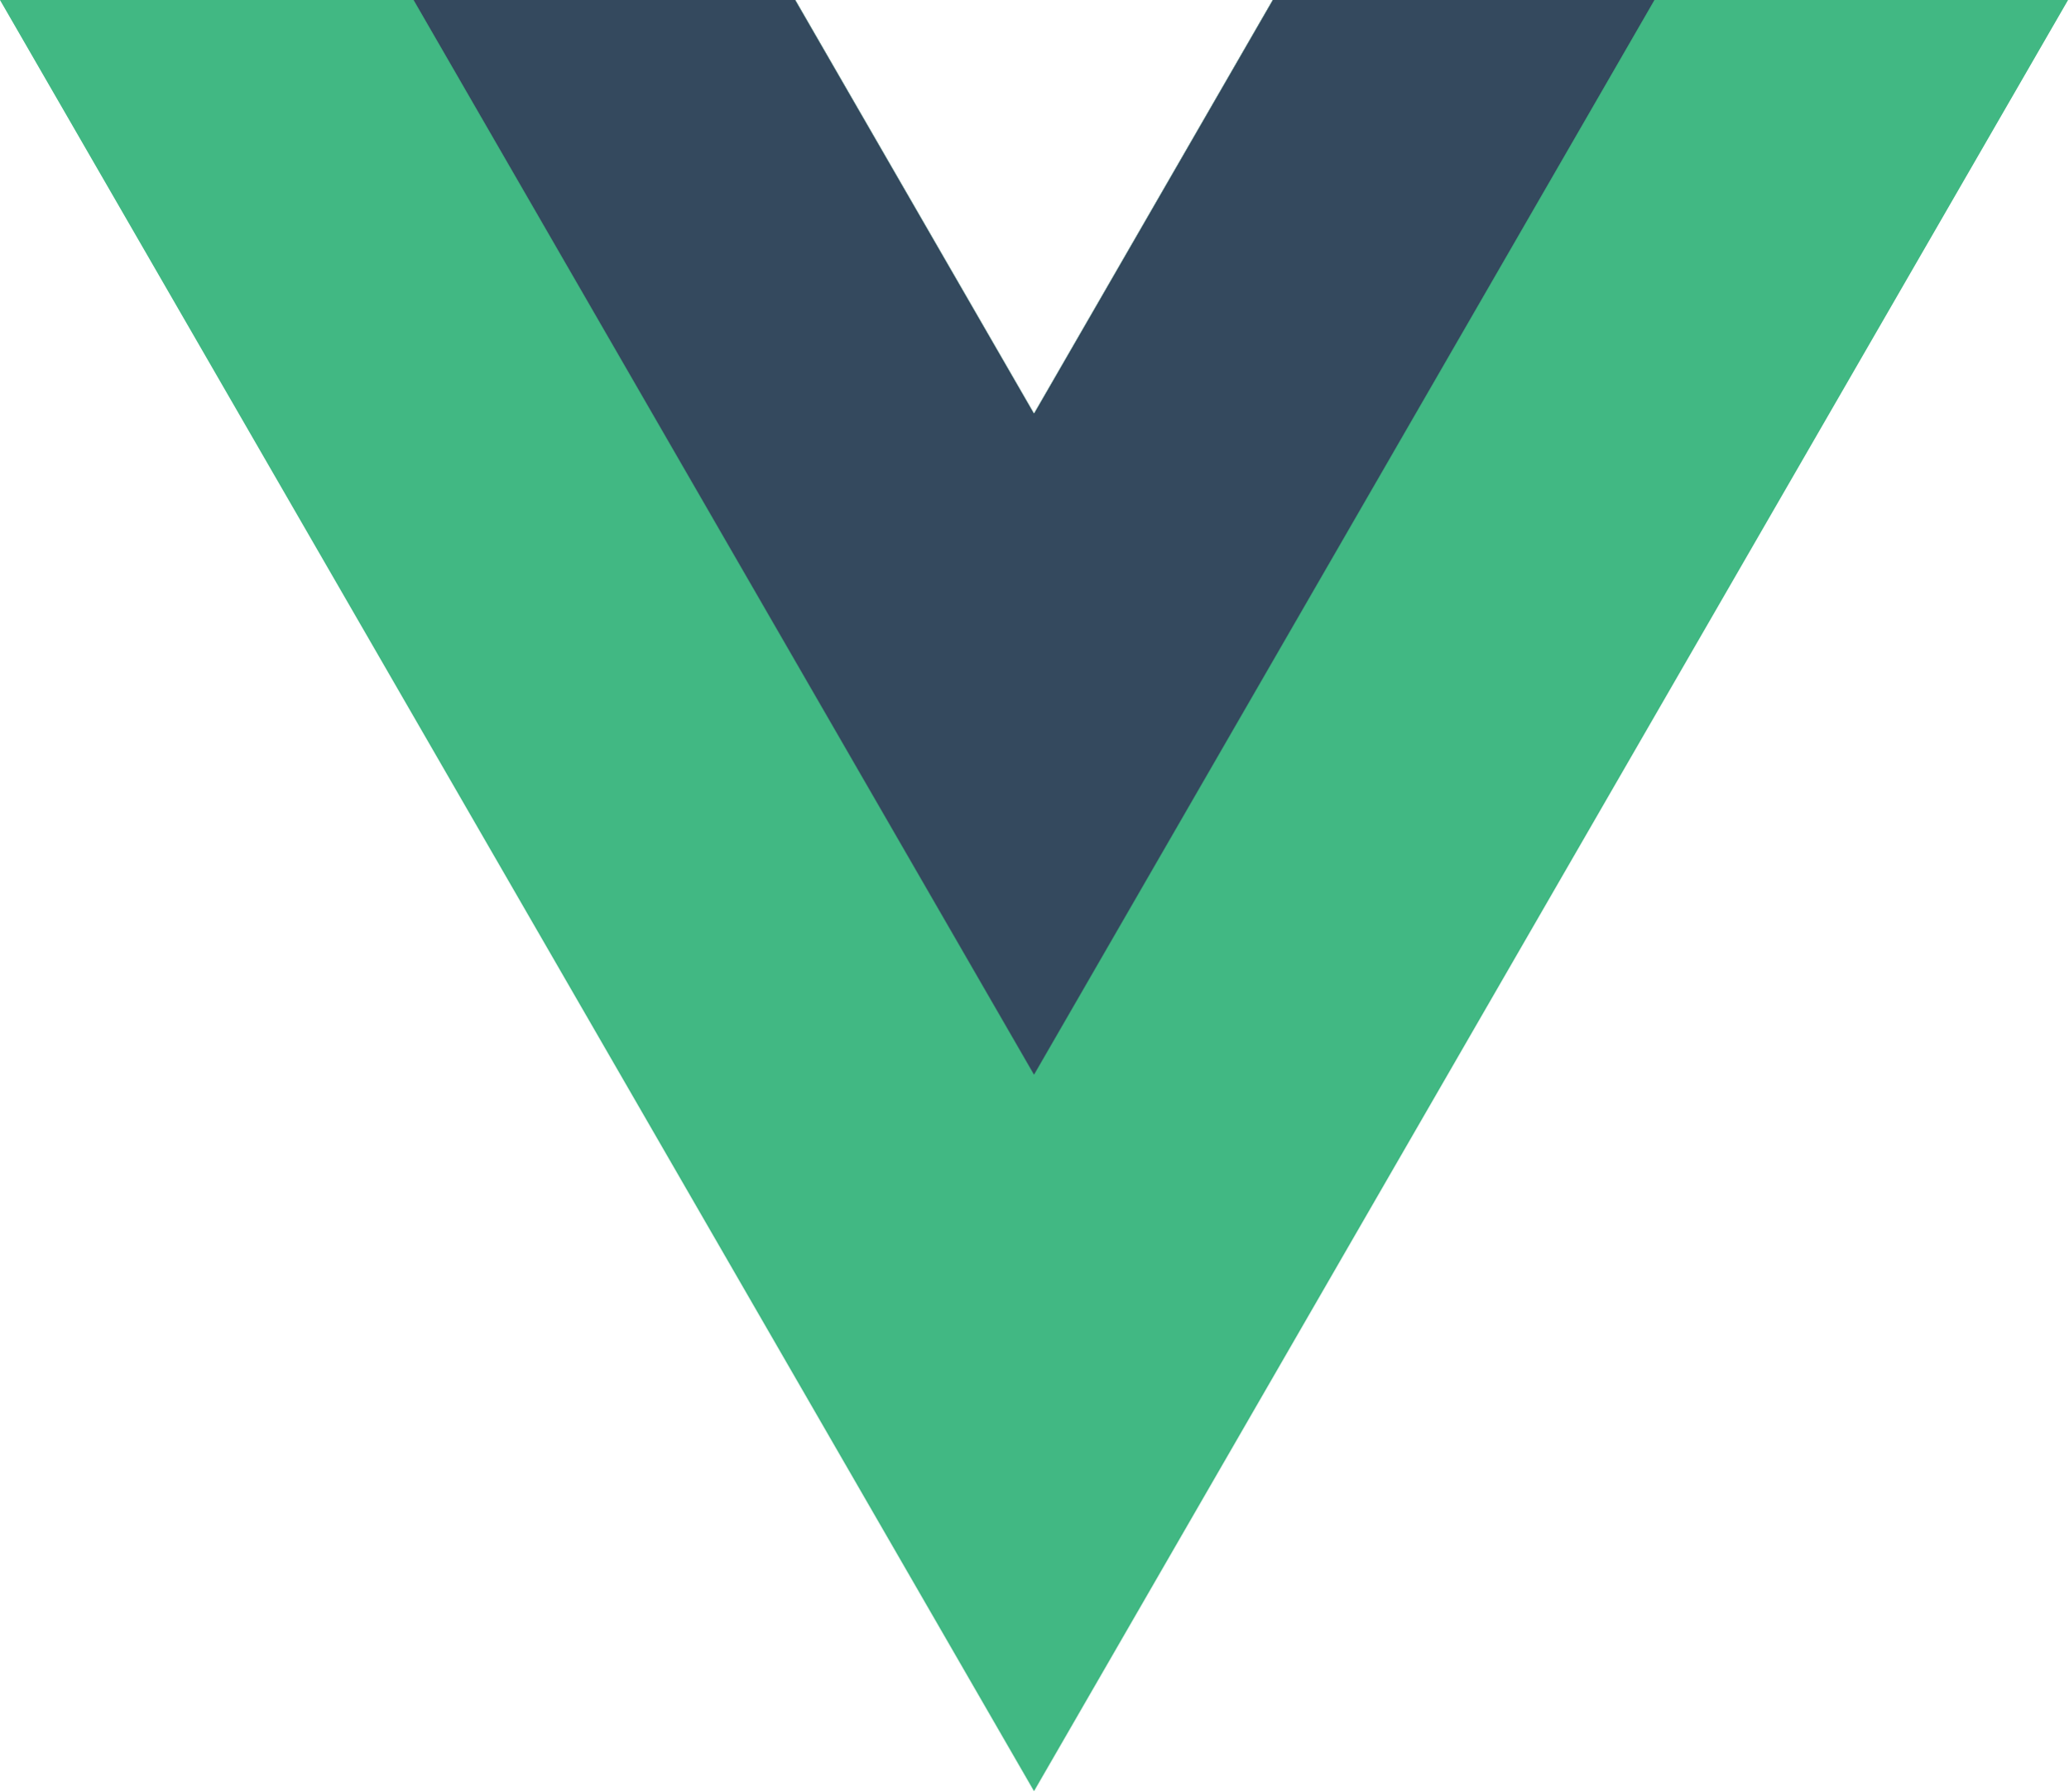
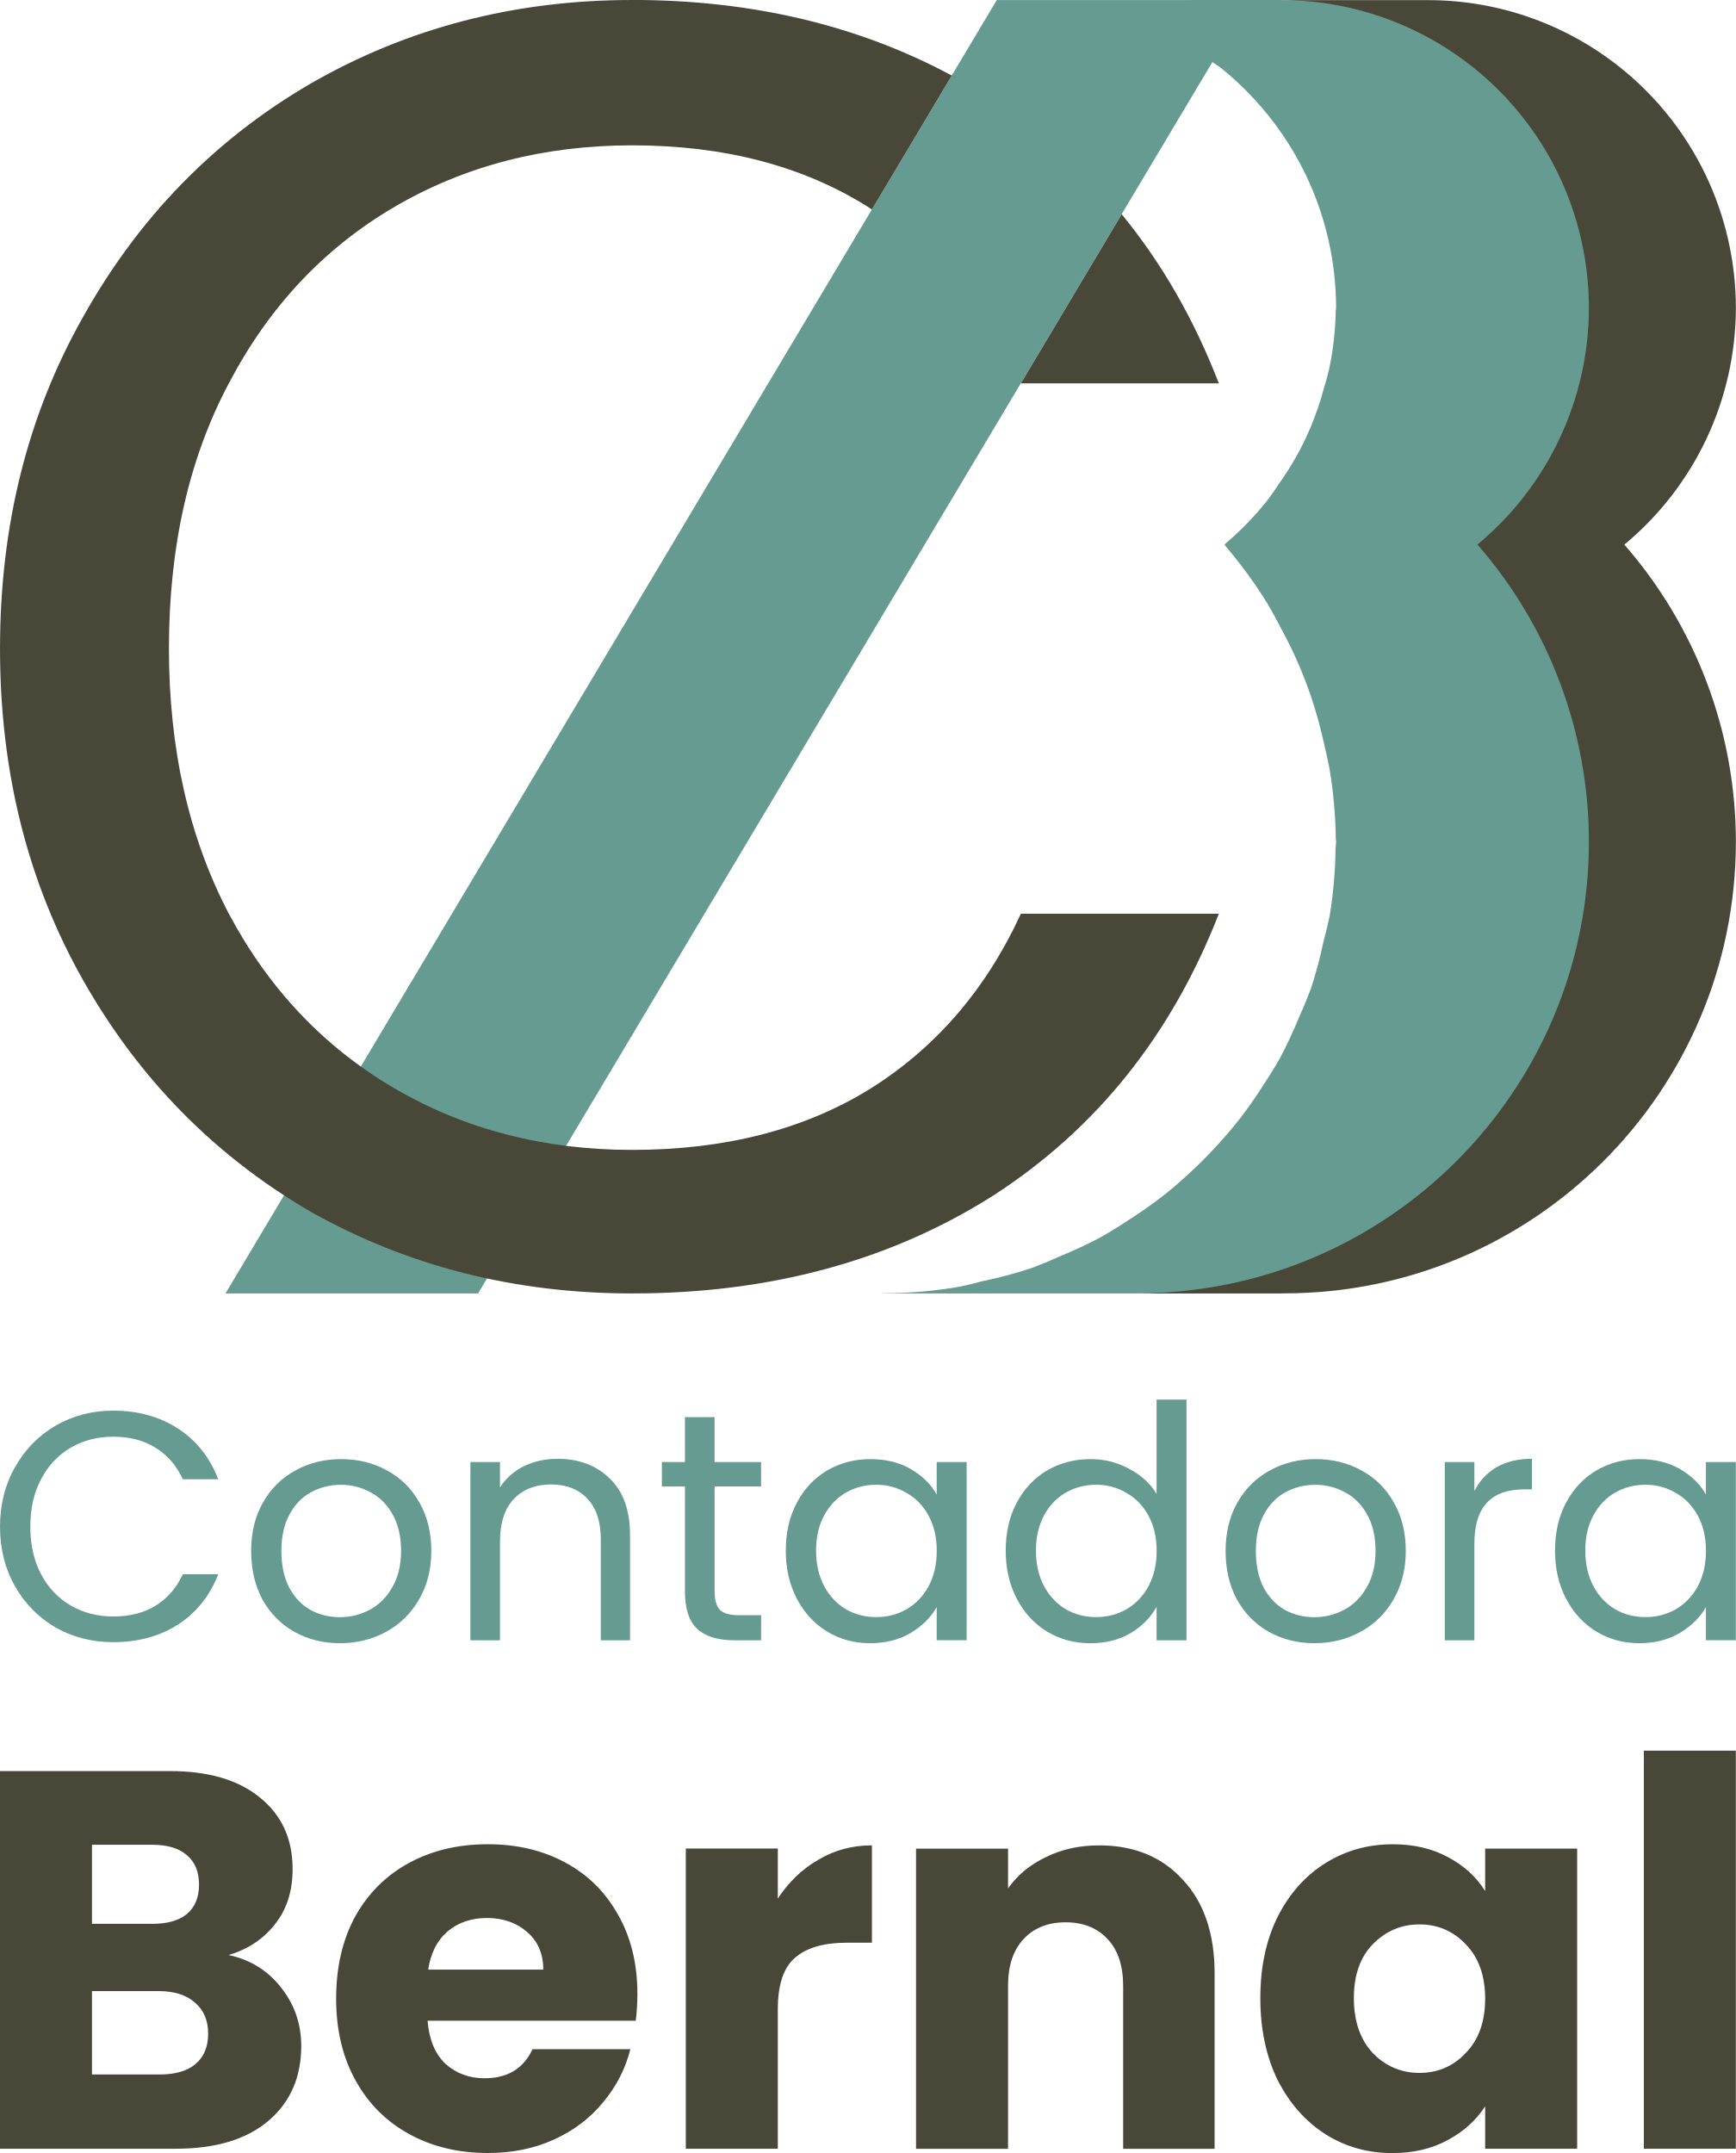
- <svg xmlns="http://www.w3.org/2000/svg" viewBox="0 0 261.76 226.69">
-   <path d="M161.096.001l-30.225 52.351L100.647.001H-.005l130.877 226.688L261.749.001z" fill="#41b883" />
-   <path d="M161.096.001l-30.225 52.351L100.647.001H52.346l78.526 136.01L209.398.001z" fill="#34495e" />
+ <svg xmlns="http://www.w3.org/2000/svg" width="41.831mm" height="51.879mm" viewBox="0 0 41.831 51.879" version="1.1" id="svg1" xml:space="preserve">
+   <defs id="defs1" />
+   <g id="layer1" transform="translate(-118.0327,-19.47672)">
+     <g id="g124" transform="translate(-181.622,-105.2393)">
+       <path style="-inkscape-font-specification:'Poppins Bold';fill:#494737;fill-opacity:1;stroke-width:2.067;stroke-linecap:round;stroke-linejoin:round;paint-order:stroke fill markers" d="m 305.164,171.825 q 0.791,0.169 1.27,0.791 0.48,0.609 0.48,1.4 0,1.141 -0.804,1.815 -0.791,0.661 -2.217,0.661 h -4.239 v -9.1 h 4.096 q 1.387,0 2.165,0.635 0.791,0.635 0.791,1.724 0,0.804 -0.428,1.335 -0.415,0.531 -1.115,0.739 z m -3.293,-0.752 h 1.452 q 0.544,0 0.83,-0.233 0.298,-0.246 0.298,-0.713 0,-0.467 -0.298,-0.713 -0.285,-0.246 -0.83,-0.246 h -1.452 z m 1.633,3.63 q 0.557,0 0.856,-0.246 0.311,-0.259 0.311,-0.739 0,-0.48 -0.324,-0.752 -0.311,-0.272 -0.869,-0.272 h -1.607 v 2.009 z m 11.511,-1.944 q 0,0.311 -0.039,0.648 h -5.017 q 0.052,0.674 0.428,1.037 0.389,0.35 0.946,0.35 0.83,0 1.154,-0.7 h 2.359 q -0.181,0.713 -0.661,1.283 -0.467,0.57 -1.18,0.894 -0.713,0.324 -1.594,0.324 -1.063,0 -1.893,-0.454 -0.83,-0.454 -1.296,-1.296 -0.467,-0.843 -0.467,-1.97 0,-1.128 0.454,-1.97 0.467,-0.843 1.296,-1.296 0.83,-0.454 1.906,-0.454 1.05,0 1.867,0.441 0.817,0.441 1.27,1.257 0.467,0.817 0.467,1.906 z m -2.268,-0.583 q 0,-0.57 -0.389,-0.907 -0.389,-0.337 -0.972,-0.337 -0.557,0 -0.946,0.324 -0.376,0.324 -0.467,0.92 z m 5.652,-1.711 q 0.389,-0.596 0.972,-0.933 0.583,-0.35 1.296,-0.35 v 2.346 h -0.609 q -0.83,0 -1.244,0.363 -0.415,0.35 -0.415,1.244 v 3.357 h -2.217 v -7.233 h 2.217 z m 7.739,-1.283 q 1.27,0 2.022,0.83 0.765,0.817 0.765,2.256 v 4.226 h -2.204 v -3.928 q 0,-0.726 -0.376,-1.128 -0.376,-0.402 -1.011,-0.402 -0.635,0 -1.011,0.402 -0.376,0.402 -0.376,1.128 v 3.928 h -2.217 v -7.233 h 2.217 v 0.959 q 0.337,-0.48 0.907,-0.752 0.57,-0.285 1.283,-0.285 z m 3.889,3.681 q 0,-1.115 0.415,-1.957 0.428,-0.843 1.154,-1.296 0.726,-0.454 1.62,-0.454 0.765,0 1.335,0.311 0.583,0.311 0.894,0.817 v -1.024 h 2.217 v 7.233 h -2.217 v -1.024 q -0.324,0.506 -0.907,0.817 -0.57,0.311 -1.335,0.311 -0.881,0 -1.607,-0.454 -0.726,-0.467 -1.154,-1.309 -0.415,-0.856 -0.415,-1.97 z m 5.418,0.013 q 0,-0.83 -0.467,-1.309 -0.454,-0.48 -1.115,-0.48 -0.661,0 -1.128,0.48 -0.454,0.467 -0.454,1.296 0,0.83 0.454,1.322 0.467,0.48 1.128,0.48 0.661,0 1.115,-0.48 0.467,-0.48 0.467,-1.309 z m 6.041,-5.976 v 9.592 h -2.217 v -9.592 z" id="path118" aria-label="Bernal&#10;" />
+       <path style="-inkscape-font-specification:'Poppins Bold';fill:#659b91;fill-opacity:1;stroke-width:1.25;stroke-linecap:round;stroke-linejoin:round;paint-order:stroke fill markers" d="m 299.655,161.505 q 0,-0.799 0.361,-1.434 0.361,-0.643 0.98,-1.003 0.627,-0.361 1.387,-0.361 0.894,0 1.56,0.431 0.666,0.431 0.972,1.223 h -0.854 q -0.227,-0.494 -0.658,-0.76 -0.423,-0.266 -1.019,-0.266 -0.572,0 -1.027,0.266 -0.455,0.266 -0.713,0.76 -0.259,0.486 -0.259,1.144 0,0.651 0.259,1.144 0.259,0.486 0.713,0.752 0.455,0.266 1.027,0.266 0.596,0 1.019,-0.259 0.431,-0.266 0.658,-0.76 h 0.854 q -0.306,0.784 -0.972,1.215 -0.666,0.423 -1.56,0.423 -0.76,0 -1.387,-0.353 -0.619,-0.361 -0.98,-0.995 -0.361,-0.635 -0.361,-1.434 z m 8.191,2.806 q -0.604,0 -1.097,-0.274 -0.486,-0.274 -0.768,-0.776 -0.274,-0.509 -0.274,-1.176 0,-0.658 0.282,-1.16 0.29,-0.509 0.784,-0.776 0.494,-0.274 1.105,-0.274 0.611,0 1.105,0.274 0.494,0.266 0.776,0.768 0.29,0.502 0.29,1.168 0,0.666 -0.298,1.176 -0.29,0.502 -0.792,0.776 -0.502,0.274 -1.113,0.274 z m 0,-0.627 q 0.384,0 0.721,-0.18 0.337,-0.18 0.541,-0.541 0.212,-0.361 0.212,-0.878 0,-0.517 -0.204,-0.878 -0.204,-0.361 -0.533,-0.533 -0.329,-0.18 -0.713,-0.18 -0.392,0 -0.721,0.18 -0.321,0.172 -0.517,0.533 -0.196,0.361 -0.196,0.878 0,0.525 0.188,0.886 0.196,0.361 0.517,0.541 0.321,0.172 0.705,0.172 z m 5.236,-3.817 q 0.784,0 1.27,0.478 0.486,0.47 0.486,1.364 v 2.532 h -0.705 v -2.43 q 0,-0.643 -0.321,-0.98 -0.321,-0.345 -0.878,-0.345 -0.564,0 -0.901,0.353 -0.329,0.353 -0.329,1.027 v 2.375 h -0.713 v -4.295 h 0.713 v 0.611 q 0.212,-0.329 0.572,-0.509 0.368,-0.18 0.807,-0.18 z m 3.794,0.666 v 2.532 q 0,0.314 0.133,0.447 0.133,0.125 0.462,0.125 h 0.525 v 0.604 h -0.643 q -0.596,0 -0.894,-0.274 -0.298,-0.274 -0.298,-0.901 v -2.532 h -0.556 v -0.588 h 0.556 v -1.082 h 0.713 v 1.082 h 1.121 v 0.588 z m 1.716,1.544 q 0,-0.658 0.266,-1.152 0.267,-0.502 0.729,-0.776 0.47,-0.274 1.042,-0.274 0.564,0 0.98,0.243 0.415,0.243 0.619,0.611 v -0.784 h 0.721 v 4.295 h -0.721 v -0.799 q -0.212,0.376 -0.635,0.627 -0.415,0.243 -0.972,0.243 -0.572,0 -1.035,-0.282 -0.462,-0.282 -0.729,-0.792 -0.266,-0.509 -0.266,-1.16 z m 3.637,0.008 q 0,-0.486 -0.196,-0.847 -0.196,-0.361 -0.533,-0.549 -0.329,-0.196 -0.729,-0.196 -0.4,0 -0.729,0.188 -0.329,0.188 -0.525,0.549 -0.196,0.361 -0.196,0.846 0,0.494 0.196,0.862 0.196,0.361 0.525,0.556 0.329,0.188 0.729,0.188 0.4,0 0.729,-0.188 0.337,-0.196 0.533,-0.556 0.196,-0.368 0.196,-0.854 z m 1.662,-0.008 q 0,-0.658 0.266,-1.152 0.266,-0.502 0.729,-0.776 0.47,-0.274 1.05,-0.274 0.502,0 0.933,0.235 0.431,0.227 0.658,0.604 v -2.273 h 0.721 v 5.8 h -0.721 v -0.807 q -0.212,0.384 -0.627,0.635 -0.415,0.243 -0.972,0.243 -0.572,0 -1.042,-0.282 -0.462,-0.282 -0.729,-0.792 -0.266,-0.509 -0.266,-1.16 z m 3.637,0.008 q 0,-0.486 -0.196,-0.847 -0.196,-0.361 -0.533,-0.549 -0.329,-0.196 -0.729,-0.196 -0.4,0 -0.729,0.188 -0.329,0.188 -0.525,0.549 -0.196,0.361 -0.196,0.846 0,0.494 0.196,0.862 0.196,0.361 0.525,0.556 0.329,0.188 0.729,0.188 0.4,0 0.729,-0.188 0.337,-0.196 0.533,-0.556 0.196,-0.368 0.196,-0.854 z m 3.801,2.226 q -0.604,0 -1.097,-0.274 -0.486,-0.274 -0.768,-0.776 -0.274,-0.509 -0.274,-1.176 0,-0.658 0.282,-1.16 0.29,-0.509 0.784,-0.776 0.494,-0.274 1.105,-0.274 0.611,0 1.105,0.274 0.494,0.266 0.776,0.768 0.29,0.502 0.29,1.168 0,0.666 -0.298,1.176 -0.29,0.502 -0.792,0.776 -0.502,0.274 -1.113,0.274 z m 0,-0.627 q 0.384,0 0.721,-0.18 0.337,-0.18 0.541,-0.541 0.212,-0.361 0.212,-0.878 0,-0.517 -0.204,-0.878 -0.204,-0.361 -0.533,-0.533 -0.329,-0.18 -0.713,-0.18 -0.392,0 -0.721,0.18 -0.321,0.172 -0.517,0.533 -0.196,0.361 -0.196,0.878 0,0.525 0.188,0.886 0.196,0.361 0.517,0.541 0.321,0.172 0.705,0.172 z m 3.856,-3.041 q 0.188,-0.368 0.533,-0.572 0.353,-0.204 0.854,-0.204 v 0.737 h -0.188 q -1.199,0 -1.199,1.301 v 2.336 h -0.713 v -4.295 h 0.713 z m 1.944,1.434 q 0,-0.658 0.266,-1.152 0.266,-0.502 0.729,-0.776 0.47,-0.274 1.042,-0.274 0.564,0 0.98,0.243 0.415,0.243 0.619,0.611 v -0.784 h 0.721 v 4.295 h -0.721 v -0.799 q -0.212,0.376 -0.635,0.627 -0.415,0.243 -0.972,0.243 -0.572,0 -1.035,-0.282 -0.462,-0.282 -0.729,-0.792 -0.266,-0.509 -0.266,-1.16 z m 3.637,0.008 q 0,-0.486 -0.196,-0.847 -0.196,-0.361 -0.533,-0.549 -0.329,-0.196 -0.729,-0.196 -0.4,0 -0.729,0.188 -0.329,0.188 -0.525,0.549 -0.196,0.361 -0.196,0.846 0,0.494 0.196,0.862 0.196,0.361 0.525,0.556 0.329,0.188 0.729,0.188 0.4,0 0.729,-0.188 0.337,-0.196 0.533,-0.556 0.196,-0.368 0.196,-0.854 z" id="path117" aria-label="Contadora&#10;" />
+       <g id="g123">
+         <path style="fill:#494737;fill-opacity:1;stroke-width:2.873;stroke-linecap:square;stroke-linejoin:bevel;paint-order:stroke markers fill" d="m 330.316,124.719 c 1.68,4e-4 3.311,0.571 4.624,1.619 0.871,0.694 1.574,1.576 2.058,2.58 0.24,0.501 0.424,1.027 0.547,1.568 0.124,0.541 0.186,1.095 0.187,1.651 -0.003,2.205 -0.988,4.295 -2.686,5.701 1.731,1.983 2.686,4.526 2.686,7.158 -6e-5,6.011 -4.872,10.884 -10.883,10.885 -0.031,-0.002 -0.06,-0.003 -0.091,-0.006 0.031,0.003 0.06,0.006 0.091,0.009 h 3.753 c -0.031,-0.003 -0.059,-0.006 -0.089,-0.009 0.031,0.002 0.059,0.003 0.089,0.006 6.011,-6e-5 10.884,-4.873 10.885,-10.884 -9e-4,-2.632 -0.956,-5.175 -2.688,-7.158 1.699,-1.407 2.684,-3.496 2.688,-5.702 -2.2e-4,-0.555 -0.063,-1.109 -0.187,-1.65 -0.123,-0.542 -0.307,-1.068 -0.548,-1.569 -0.484,-1.004 -1.187,-1.885 -2.058,-2.58 -1.314,-1.048 -2.944,-1.619 -4.625,-1.619 z" id="path119" />
+         <path id="path120" style="fill:#659b91;fill-opacity:1;stroke-width:2.872;stroke-linecap:square;stroke-linejoin:bevel;stroke-dasharray:none;paint-order:stroke markers fill" d="m 330.518,124.716 -6.084,0.002 h -0.759 l -18.586,31.165 h 6.087 l 17.694,-29.669 0.002,0.002 0.002,-0.002 c 0.062,0.04 0.123,0.082 0.183,0.124 h 0.002 c 0.288,0.231 0.559,0.483 0.81,0.754 0.505,0.543 0.925,1.158 1.248,1.826 0.241,0.501 0.425,1.027 0.549,1.569 0.124,0.541 0.186,1.095 0.187,1.65 -0.003,0.025 -0.006,0.05 -0.009,0.075 -0.009,0.464 -0.06,0.925 -0.155,1.379 -0.04,0.171 -0.086,0.341 -0.138,0.509 -0.085,0.314 -0.191,0.622 -0.317,0.922 -0.072,0.17 -0.151,0.338 -0.236,0.503 -0.154,0.293 -0.328,0.576 -0.52,0.846 -0.091,0.139 -0.188,0.276 -0.288,0.409 -0.296,0.372 -0.627,0.714 -0.989,1.022 l -0.036,0.036 c 0.015,0.019 0.028,0.04 0.042,0.059 0.365,0.429 0.697,0.885 0.992,1.365 0.107,0.182 0.209,0.367 0.306,0.555 0.186,0.339 0.354,0.687 0.503,1.044 0.087,0.21 0.168,0.424 0.241,0.639 0.126,0.375 0.231,0.757 0.315,1.144 0.048,0.196 0.091,0.393 0.129,0.591 0.094,0.553 0.144,1.112 0.152,1.672 0.003,0.028 0.006,0.059 0.009,0.088 -0.006,0.059 -0.009,0.119 -0.015,0.178 -0.006,0.54 -0.054,1.079 -0.141,1.613 -0.045,0.213 -0.096,0.425 -0.153,0.635 -0.079,0.377 -0.179,0.749 -0.298,1.116 -0.088,0.233 -0.183,0.463 -0.287,0.69 -0.133,0.326 -0.281,0.646 -0.445,0.958 -0.13,0.232 -0.27,0.459 -0.417,0.68 -0.18,0.285 -0.374,0.561 -0.58,0.827 -0.167,0.211 -0.341,0.415 -0.523,0.613 -0.228,0.251 -0.469,0.491 -0.719,0.719 -0.192,0.177 -0.391,0.347 -0.596,0.509 -0.28,0.216 -0.569,0.419 -0.868,0.607 -0.209,0.139 -0.423,0.27 -0.641,0.393 -0.321,0.17 -0.651,0.324 -0.987,0.461 -0.218,0.099 -0.44,0.191 -0.665,0.276 -0.391,0.129 -0.788,0.235 -1.191,0.318 -0.182,0.049 -0.366,0.094 -0.55,0.133 -0.593,0.102 -1.193,0.154 -1.794,0.157 l -0.012,0.002 c -0.028,-0.002 -0.056,-0.003 -0.085,-0.006 0.028,0.003 0.056,0.006 0.083,0.009 h 0.002 6.09 c -0.031,-0.003 -0.061,-0.006 -0.091,-0.009 0.031,0.002 0.061,0.003 0.091,0.006 6.011,-9.9e-4 10.883,-4.874 10.883,-10.884 -5.3e-4,-2.632 -0.955,-5.175 -2.686,-7.158 1.698,-1.407 2.683,-3.496 2.686,-5.702 -2.2e-4,-0.555 -0.063,-1.109 -0.187,-1.65 -0.123,-0.542 -0.306,-1.068 -0.547,-1.569 -0.484,-1.003 -1.187,-1.885 -2.058,-2.58 -1.314,-1.048 -2.944,-1.619 -4.625,-1.619 z" />
+         <path id="path121" style="-inkscape-font-specification:'Poppins Bold';fill:#494737;fill-opacity:1;stroke-width:6.98;stroke-linecap:round;stroke-linejoin:round;paint-order:stroke fill markers" d="m 314.888,124.716 c -2.831,0 -5.413,0.671 -7.748,2.014 -2.305,1.342 -4.13,3.21 -5.472,5.603 -1.342,2.364 -2.013,5.034 -2.013,8.011 0,2.977 0.671,5.647 2.013,8.01 1.342,2.364 3.167,4.217 5.472,5.559 2.335,1.313 4.917,1.97 7.748,1.97 3.327,0 6.231,-0.788 8.711,-2.364 2.481,-1.605 4.29,-3.867 5.428,-6.785 h -4.771 c -0.846,1.839 -2.072,3.254 -3.677,4.246 -1.576,0.963 -3.473,1.444 -5.691,1.444 -2.13,0 -4.042,-0.496 -5.735,-1.488 -1.693,-0.992 -3.02,-2.393 -3.983,-4.202 -0.963,-1.839 -1.444,-3.969 -1.444,-6.391 0,-2.451 0.481,-4.582 1.444,-6.391 0.963,-1.839 2.291,-3.254 3.983,-4.246 1.693,-0.992 3.604,-1.488 5.735,-1.488 2.218,0 4.115,0.496 5.691,1.488 0.03,0.018 0.058,0.04 0.087,0.058 l 1.925,-3.228 c -2.25,-1.209 -4.816,-1.821 -7.703,-1.821 z m 7.703,1.821 c 0.044,0.024 0.09,0.044 0.134,0.068 -0.044,-0.024 -0.087,-0.048 -0.131,-0.072 z m 4.095,3.341 -2.43,4.075 h 4.771 c -0.596,-1.543 -1.377,-2.9 -2.341,-4.075 z" />
+       </g>
+     </g>
+   </g>
</svg>
